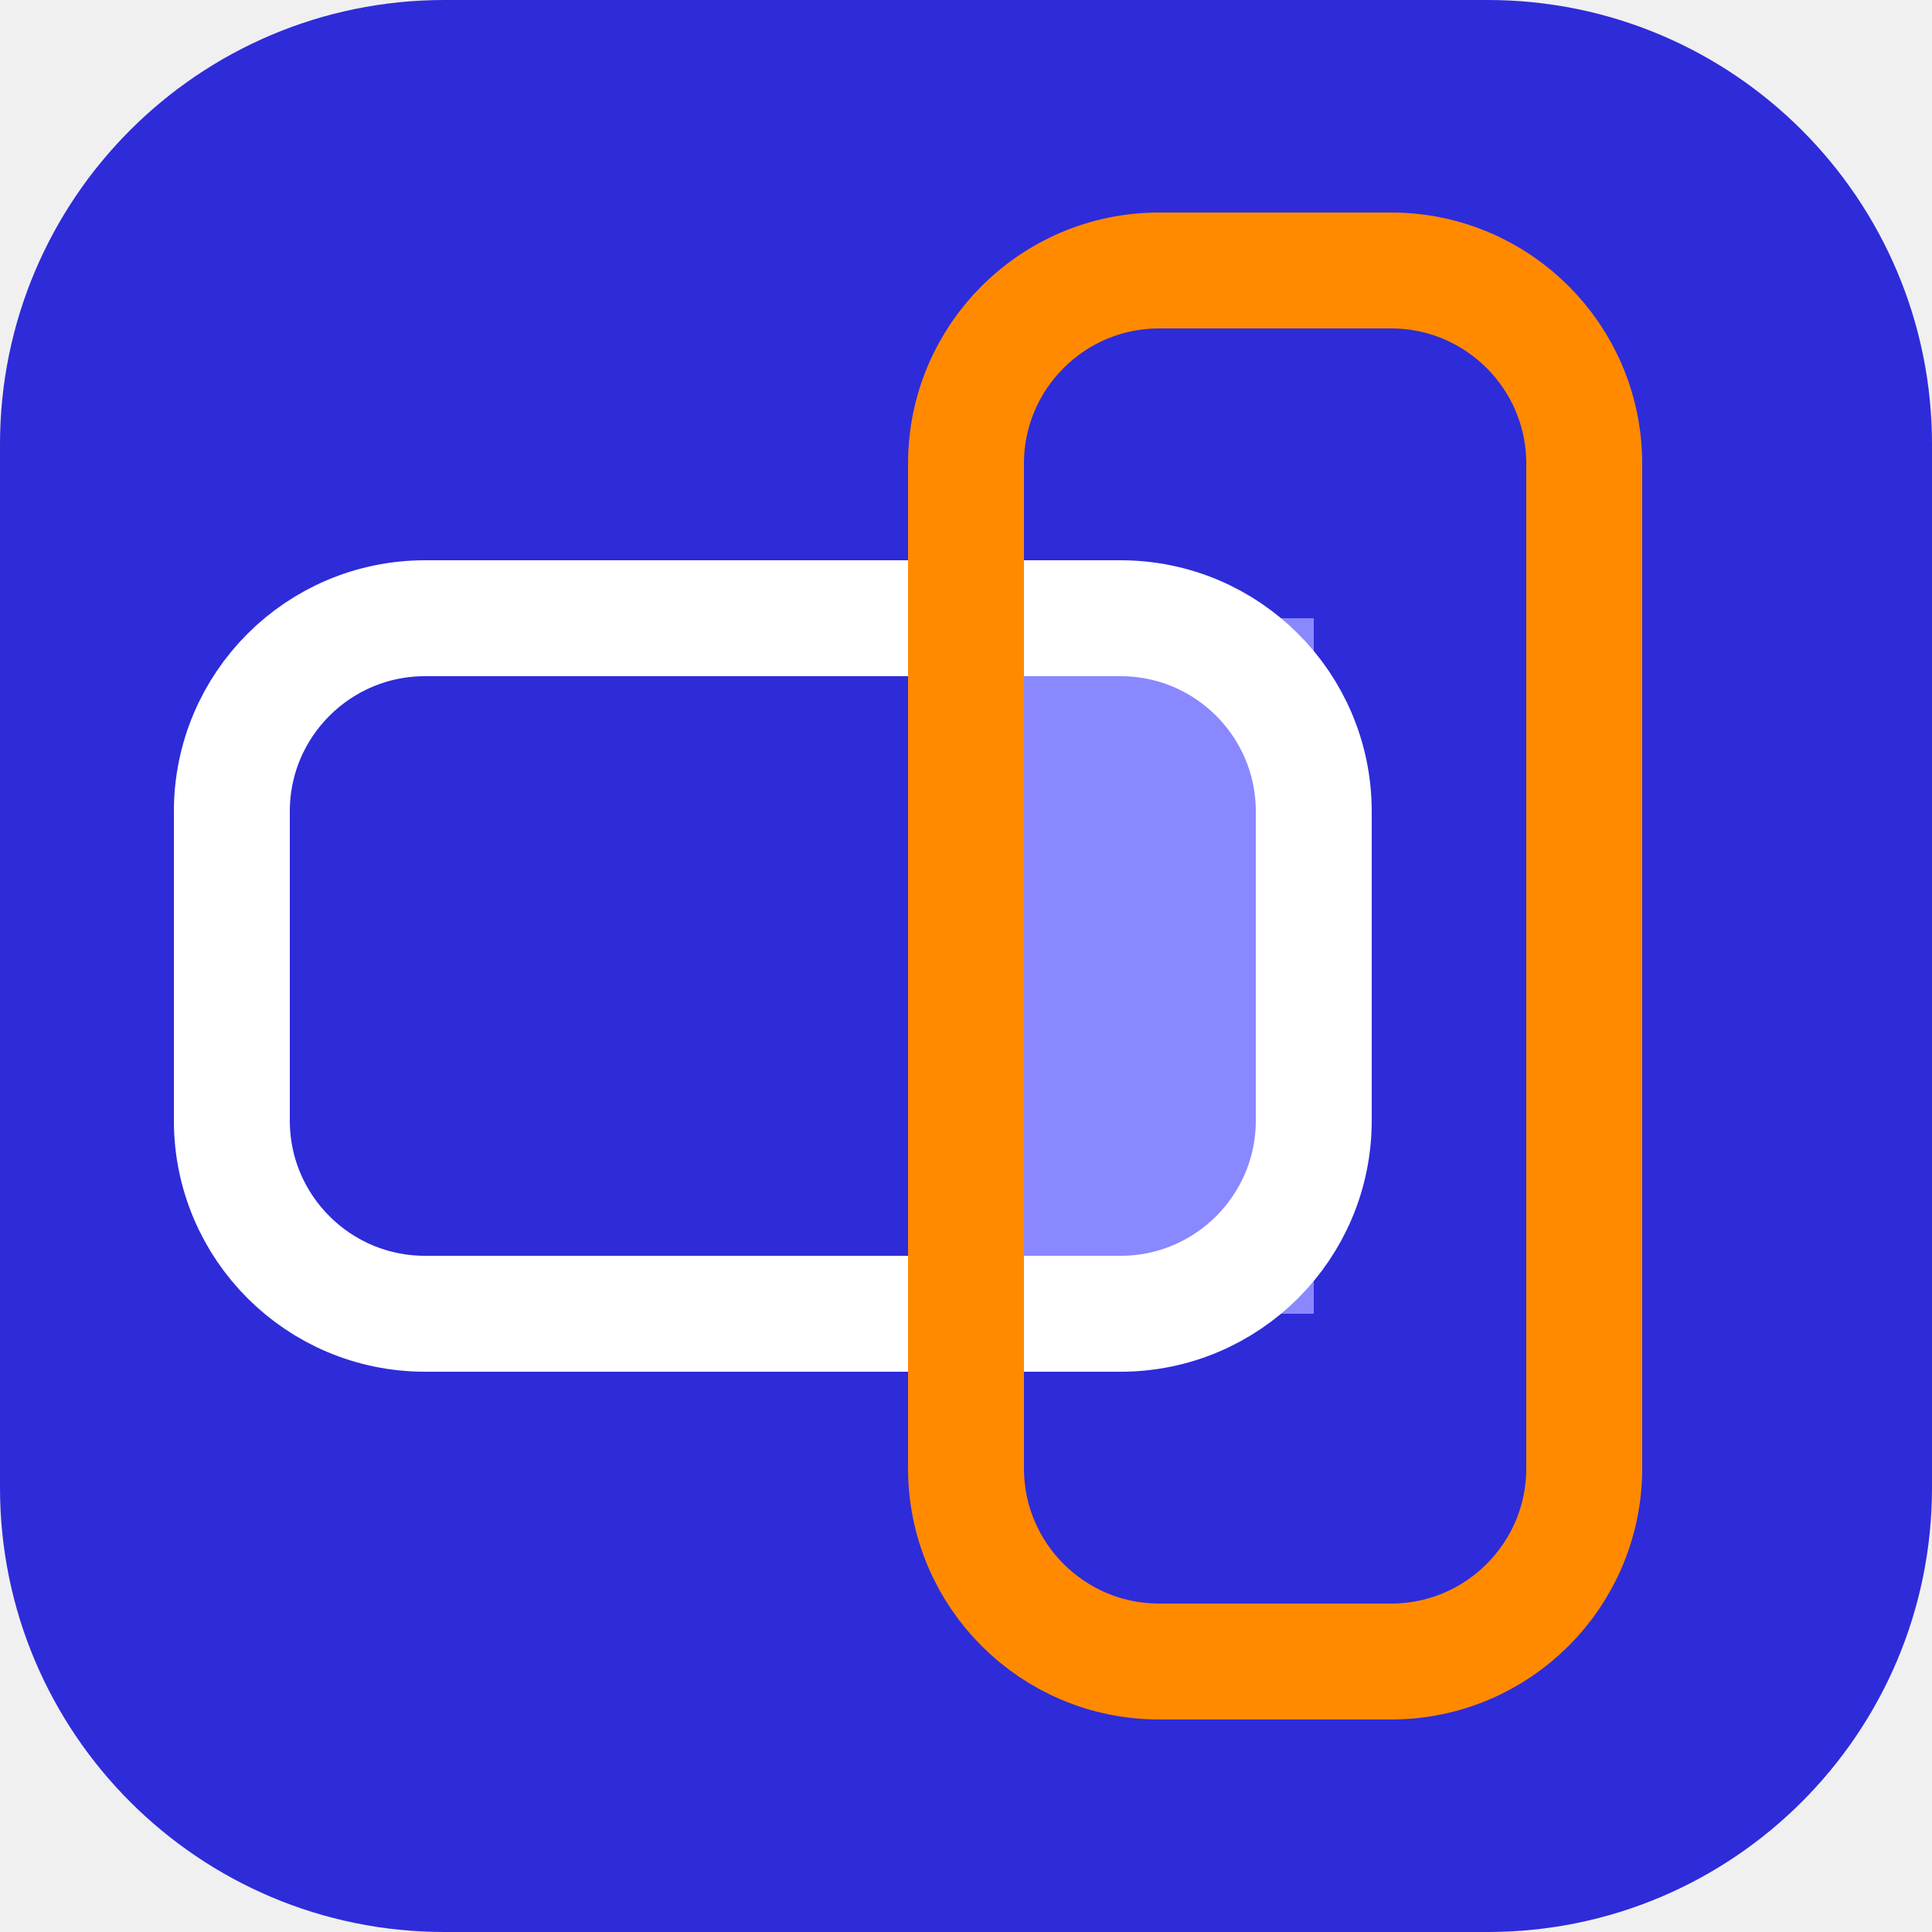
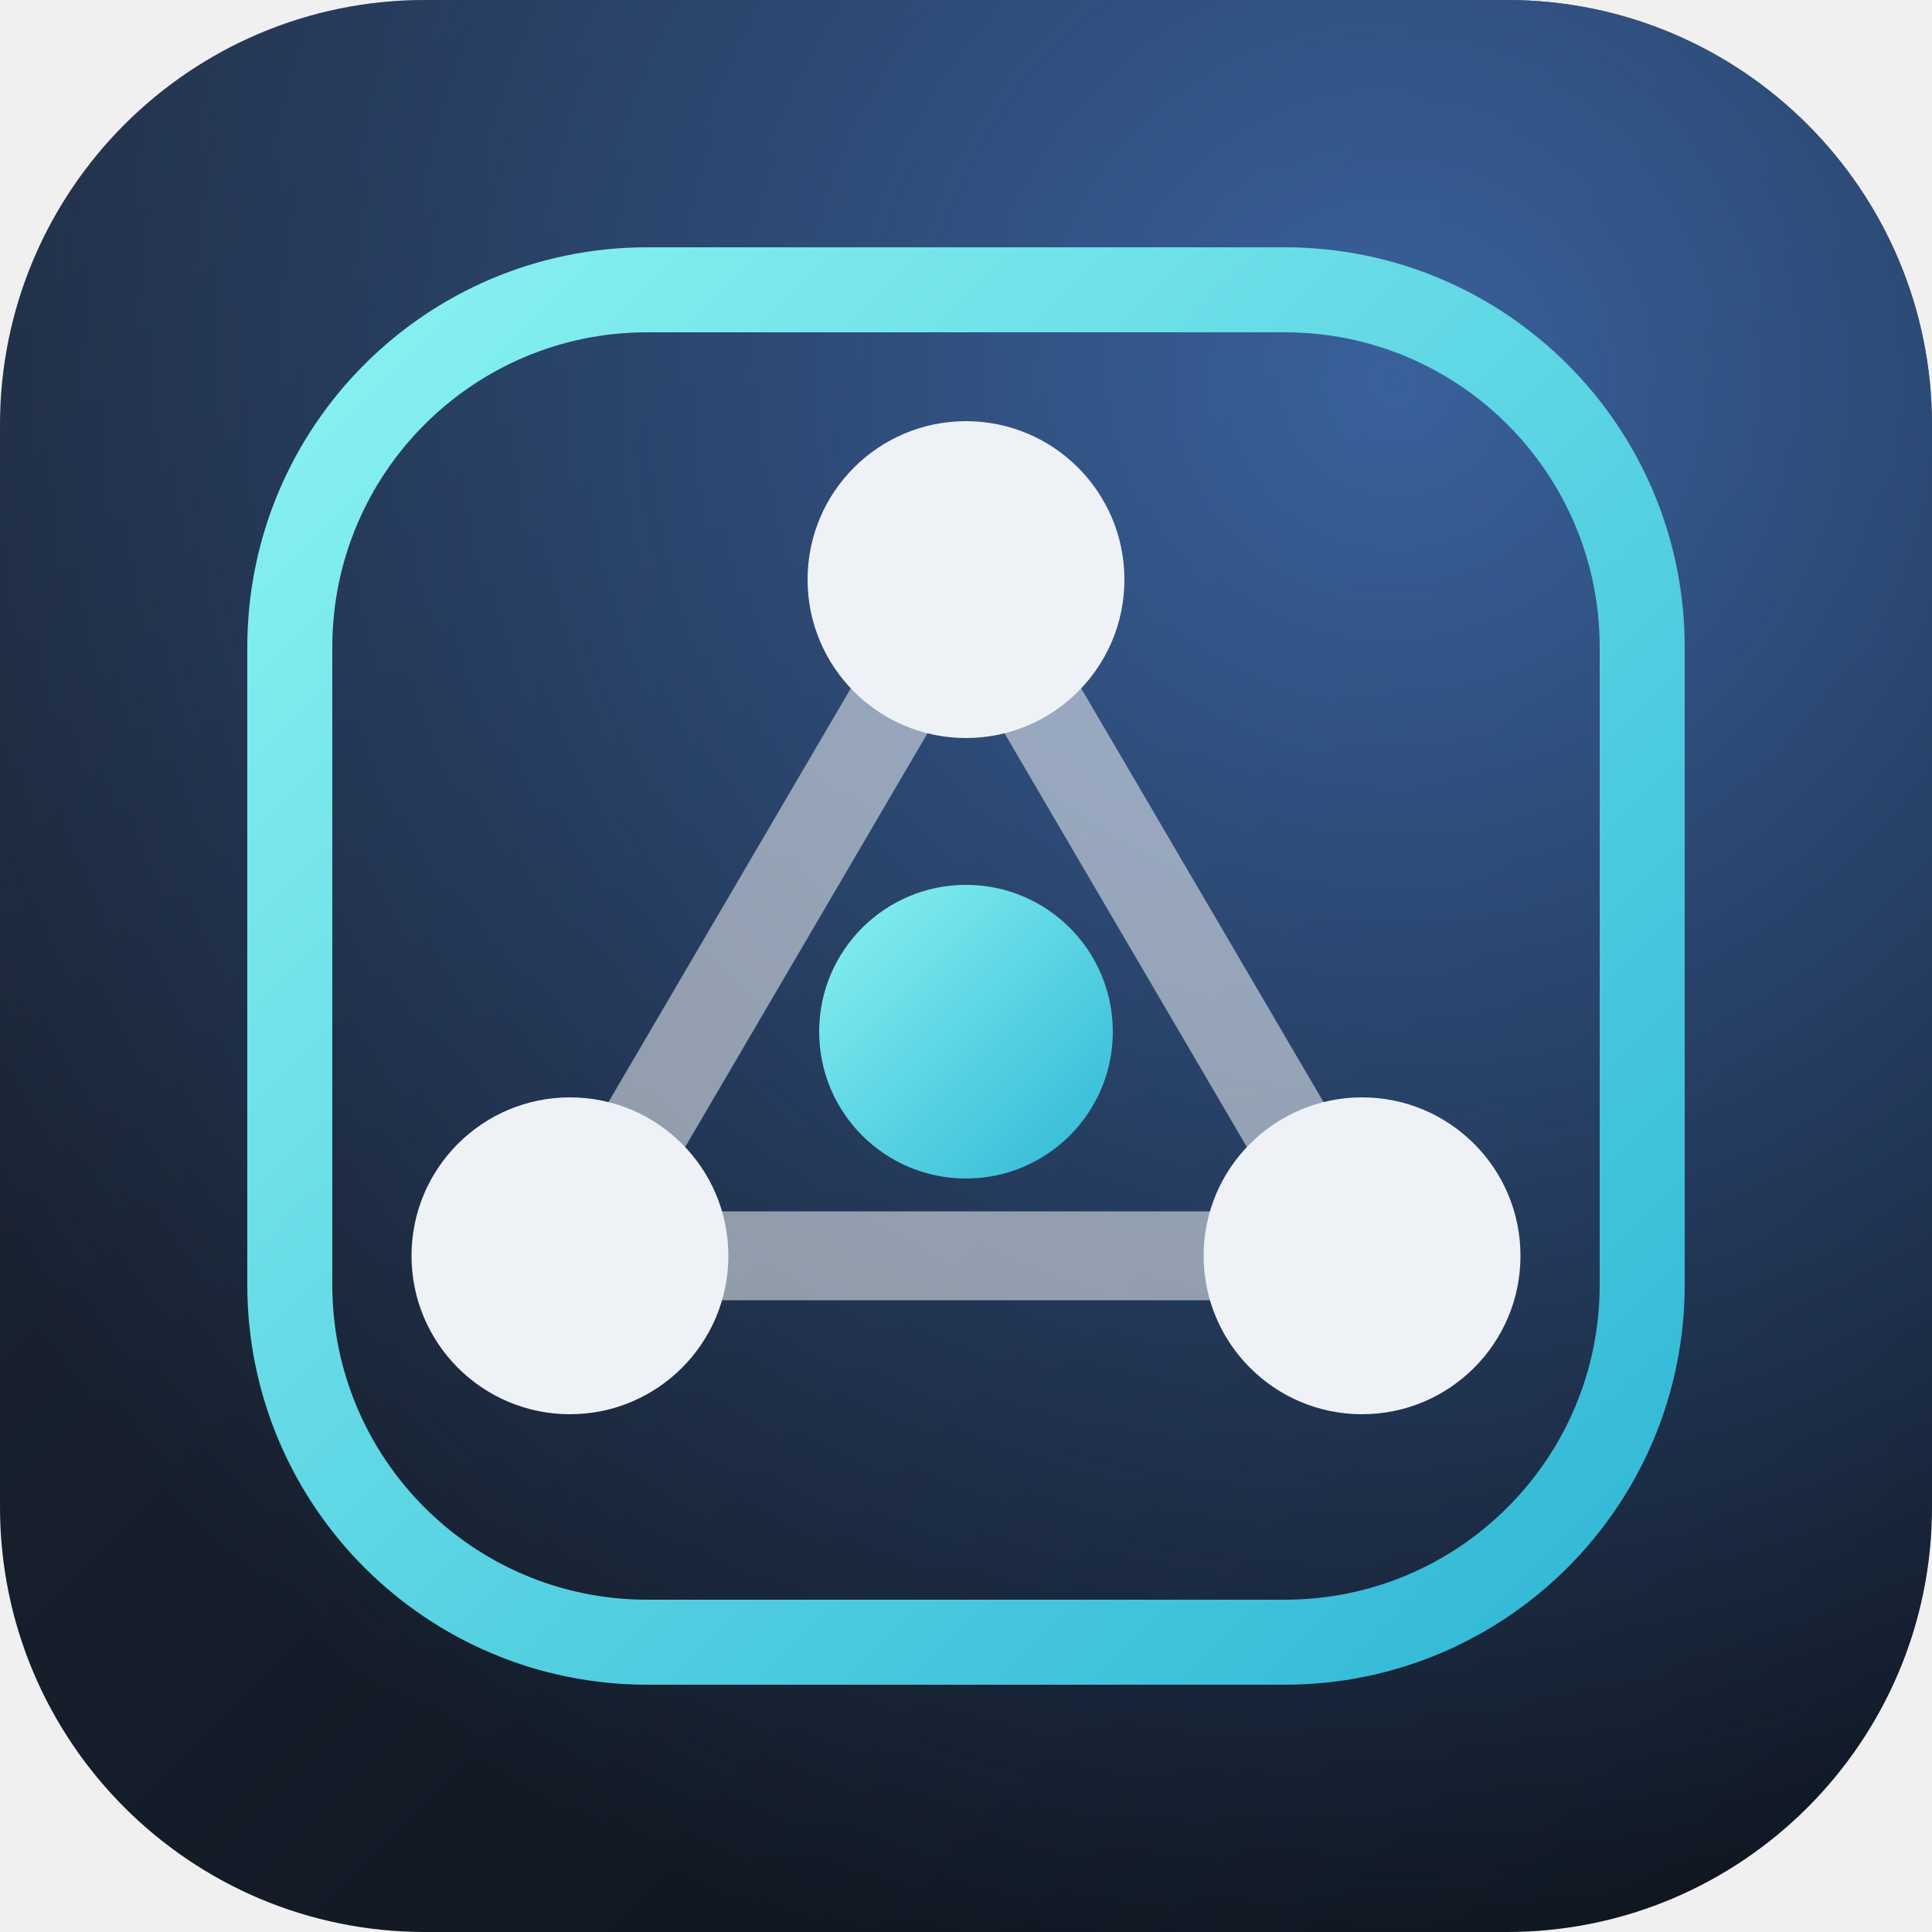
<svg xmlns="http://www.w3.org/2000/svg" width="512" height="512" viewBox="0 0 100 100" role="img" aria-label="nx2android">
-   <rect width="100" height="100" rx="23" fill="#2E2BD9" />
-   <rect x="50" y="32" width="18" height="36" fill="#8A88FF" />
-   <rect x="12" y="32" width="56" height="36" rx="10" fill="none" stroke="#FFFFFF" stroke-width="6" />
-   <rect x="50" y="14" width="32" height="72" rx="10" fill="none" stroke="#FF8A00" stroke-width="6" />
+   <defs>
+     <linearGradient id="sos-night" x1="0" y1="0" x2="1" y2="1">
+       <stop offset="0" stop-color="#1f2a3d" />
+       <stop offset="1" stop-color="#0b0f16" />
+     </linearGradient>
+     <radialGradient id="sos-glow" cx="0.72" cy="0.2" r="0.85">
+       <stop offset="0" stop-color="#3f6db0" stop-opacity="0.85" />
+       <stop offset="1" stop-color="#3f6db0" stop-opacity="0" />
+     </radialGradient>
+     <linearGradient id="sos-cyan" x1="0" y1="0" x2="1" y2="1">
+       <stop offset="0" stop-color="#8af3f1" />
+       <stop offset="1" stop-color="#2fb7d6" />
+     </linearGradient>
+   </defs>
+   <rect width="100" height="100" rx="22" fill="url(#sos-night)" />
+   <rect width="100" height="100" rx="22" fill="url(#sos-glow)" />
+   <rect x="15" y="15" width="70" height="70" rx="18.5" fill="none" stroke="url(#sos-cyan)" stroke-width="4.4" />
+   <path d="M50 30 L70.5 65 L29.5 65 Z" fill="none" stroke="#eef1f6" stroke-opacity="0.55" stroke-width="4.6" stroke-linejoin="round" />
+   <circle cx="50" cy="53.4" r="7.6" fill="url(#sos-cyan)" />
+   <circle cx="50" cy="30" r="8.2" fill="#eef1f6" />
+   <circle cx="70.5" cy="65" r="8.2" fill="#eef1f6" />
+   <circle cx="29.5" cy="65" r="8.2" fill="#eef1f6" />
</svg>
